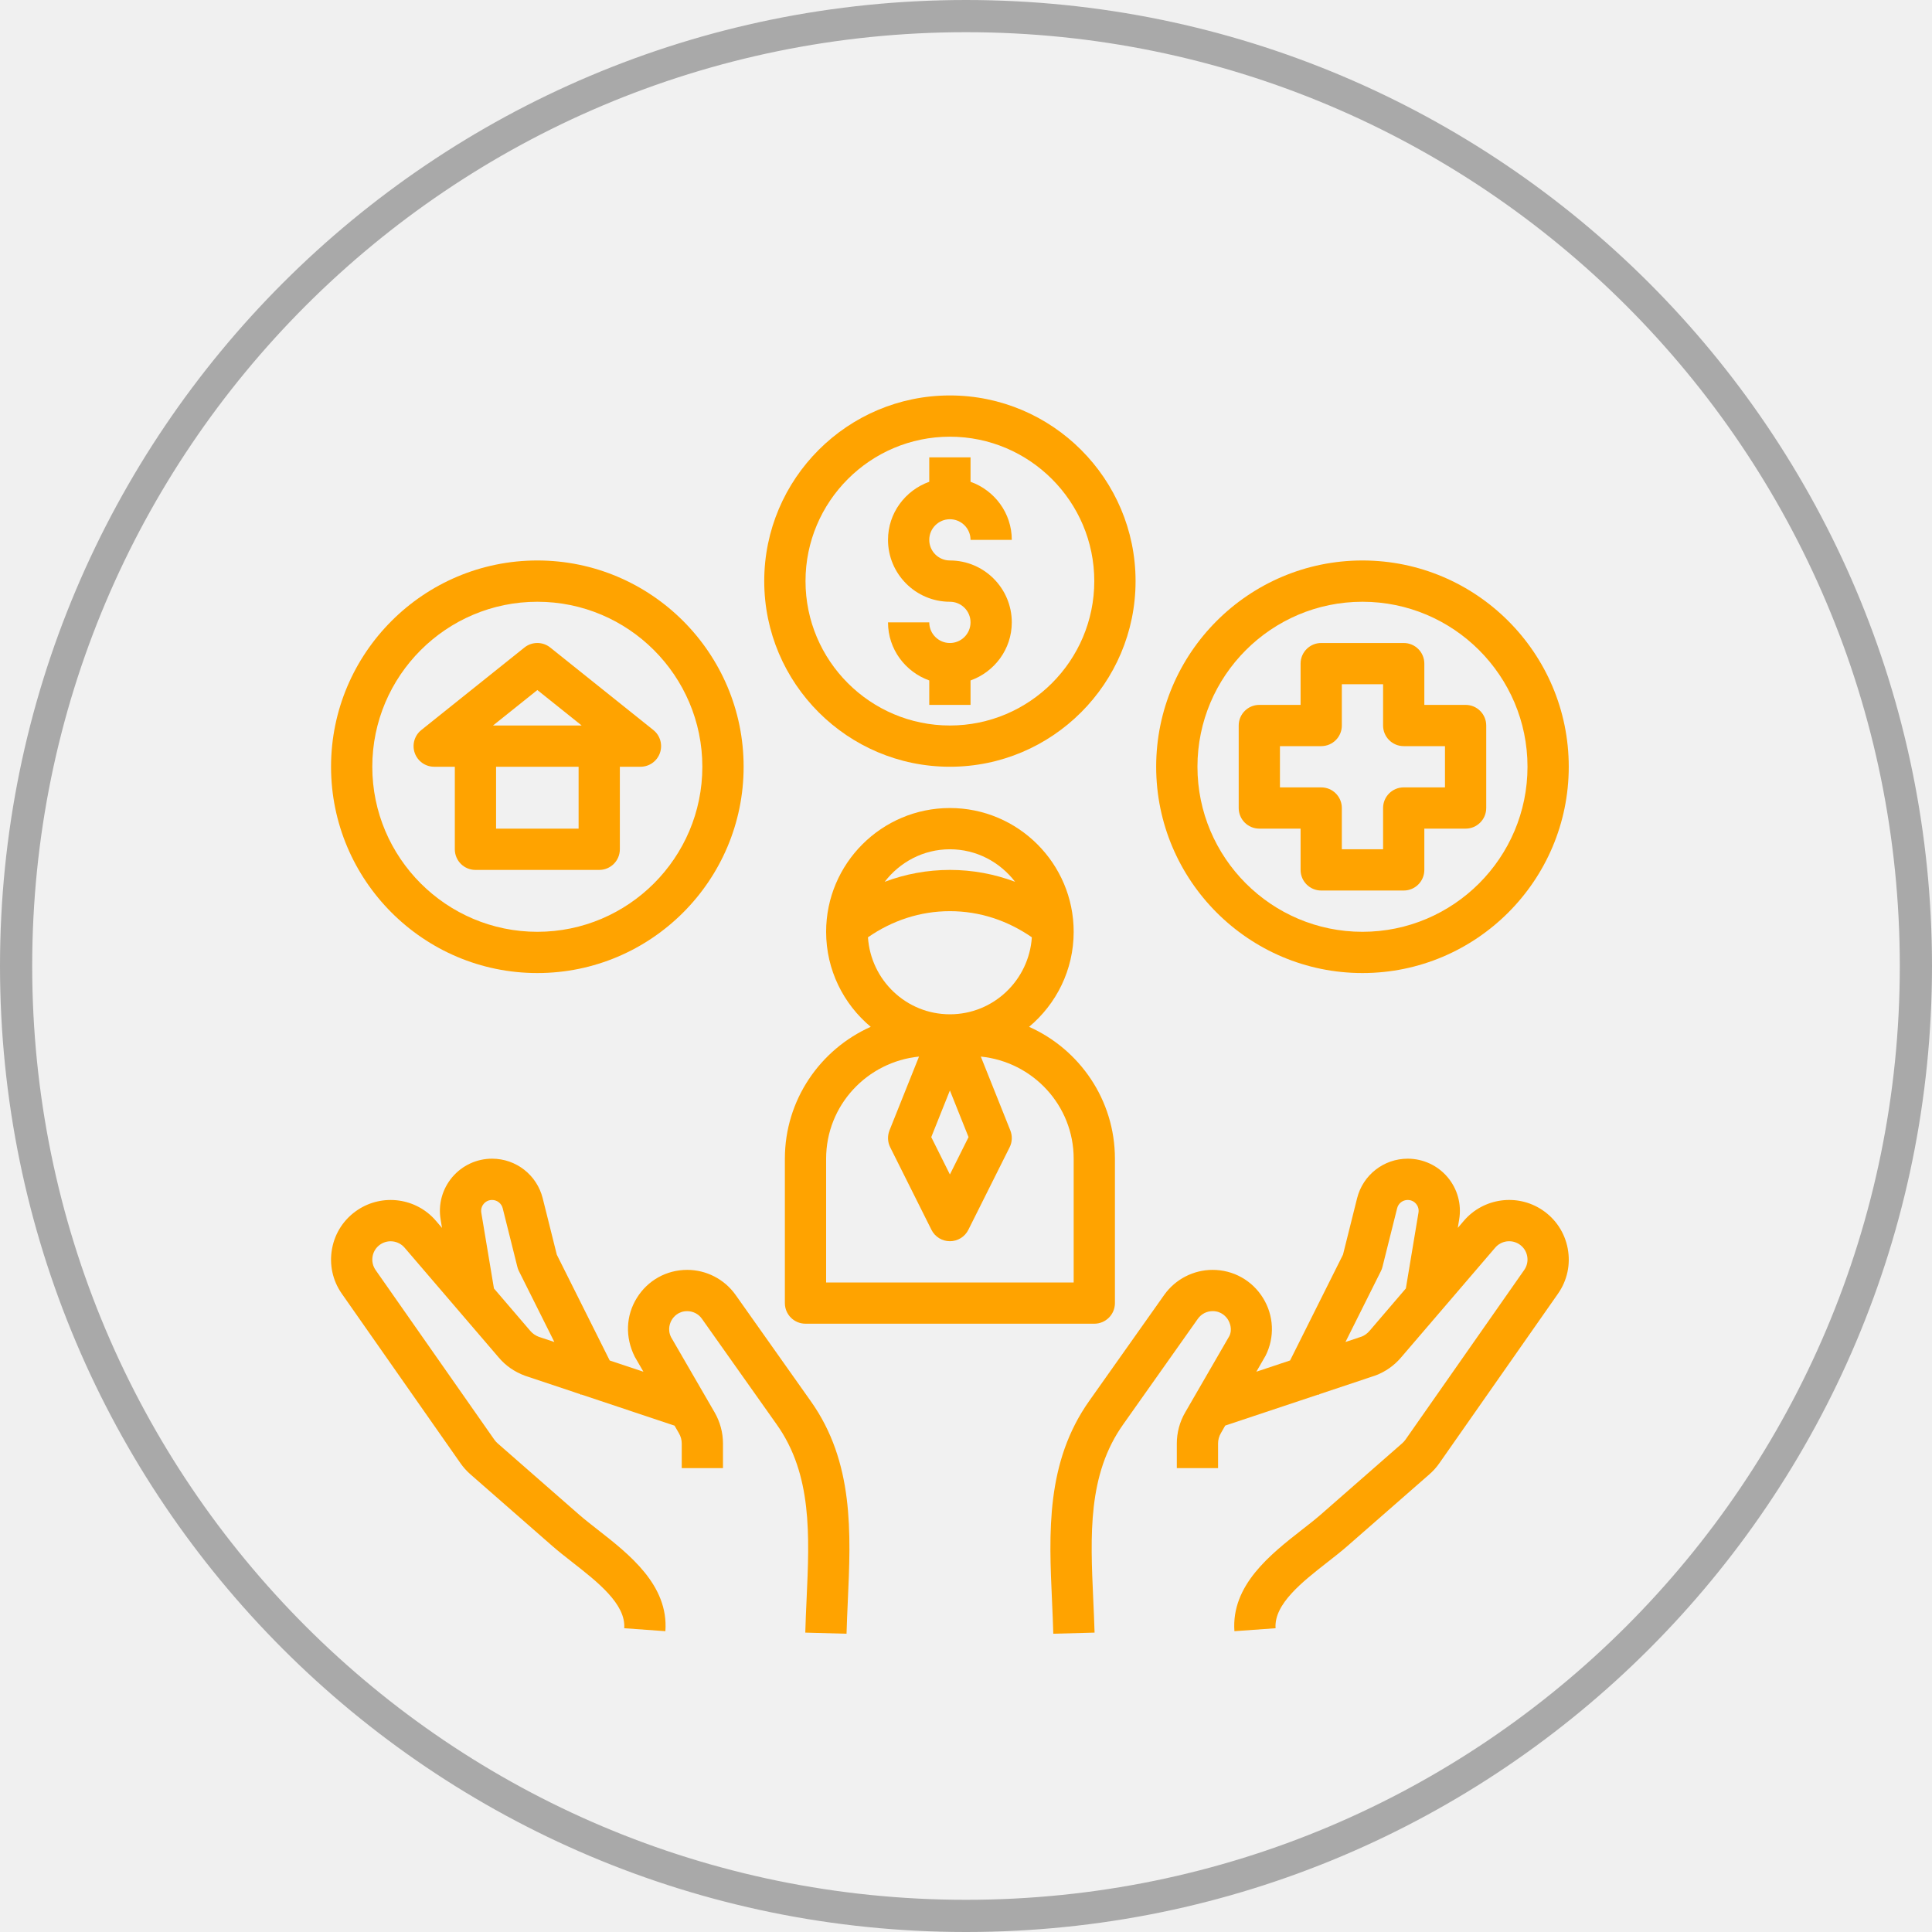
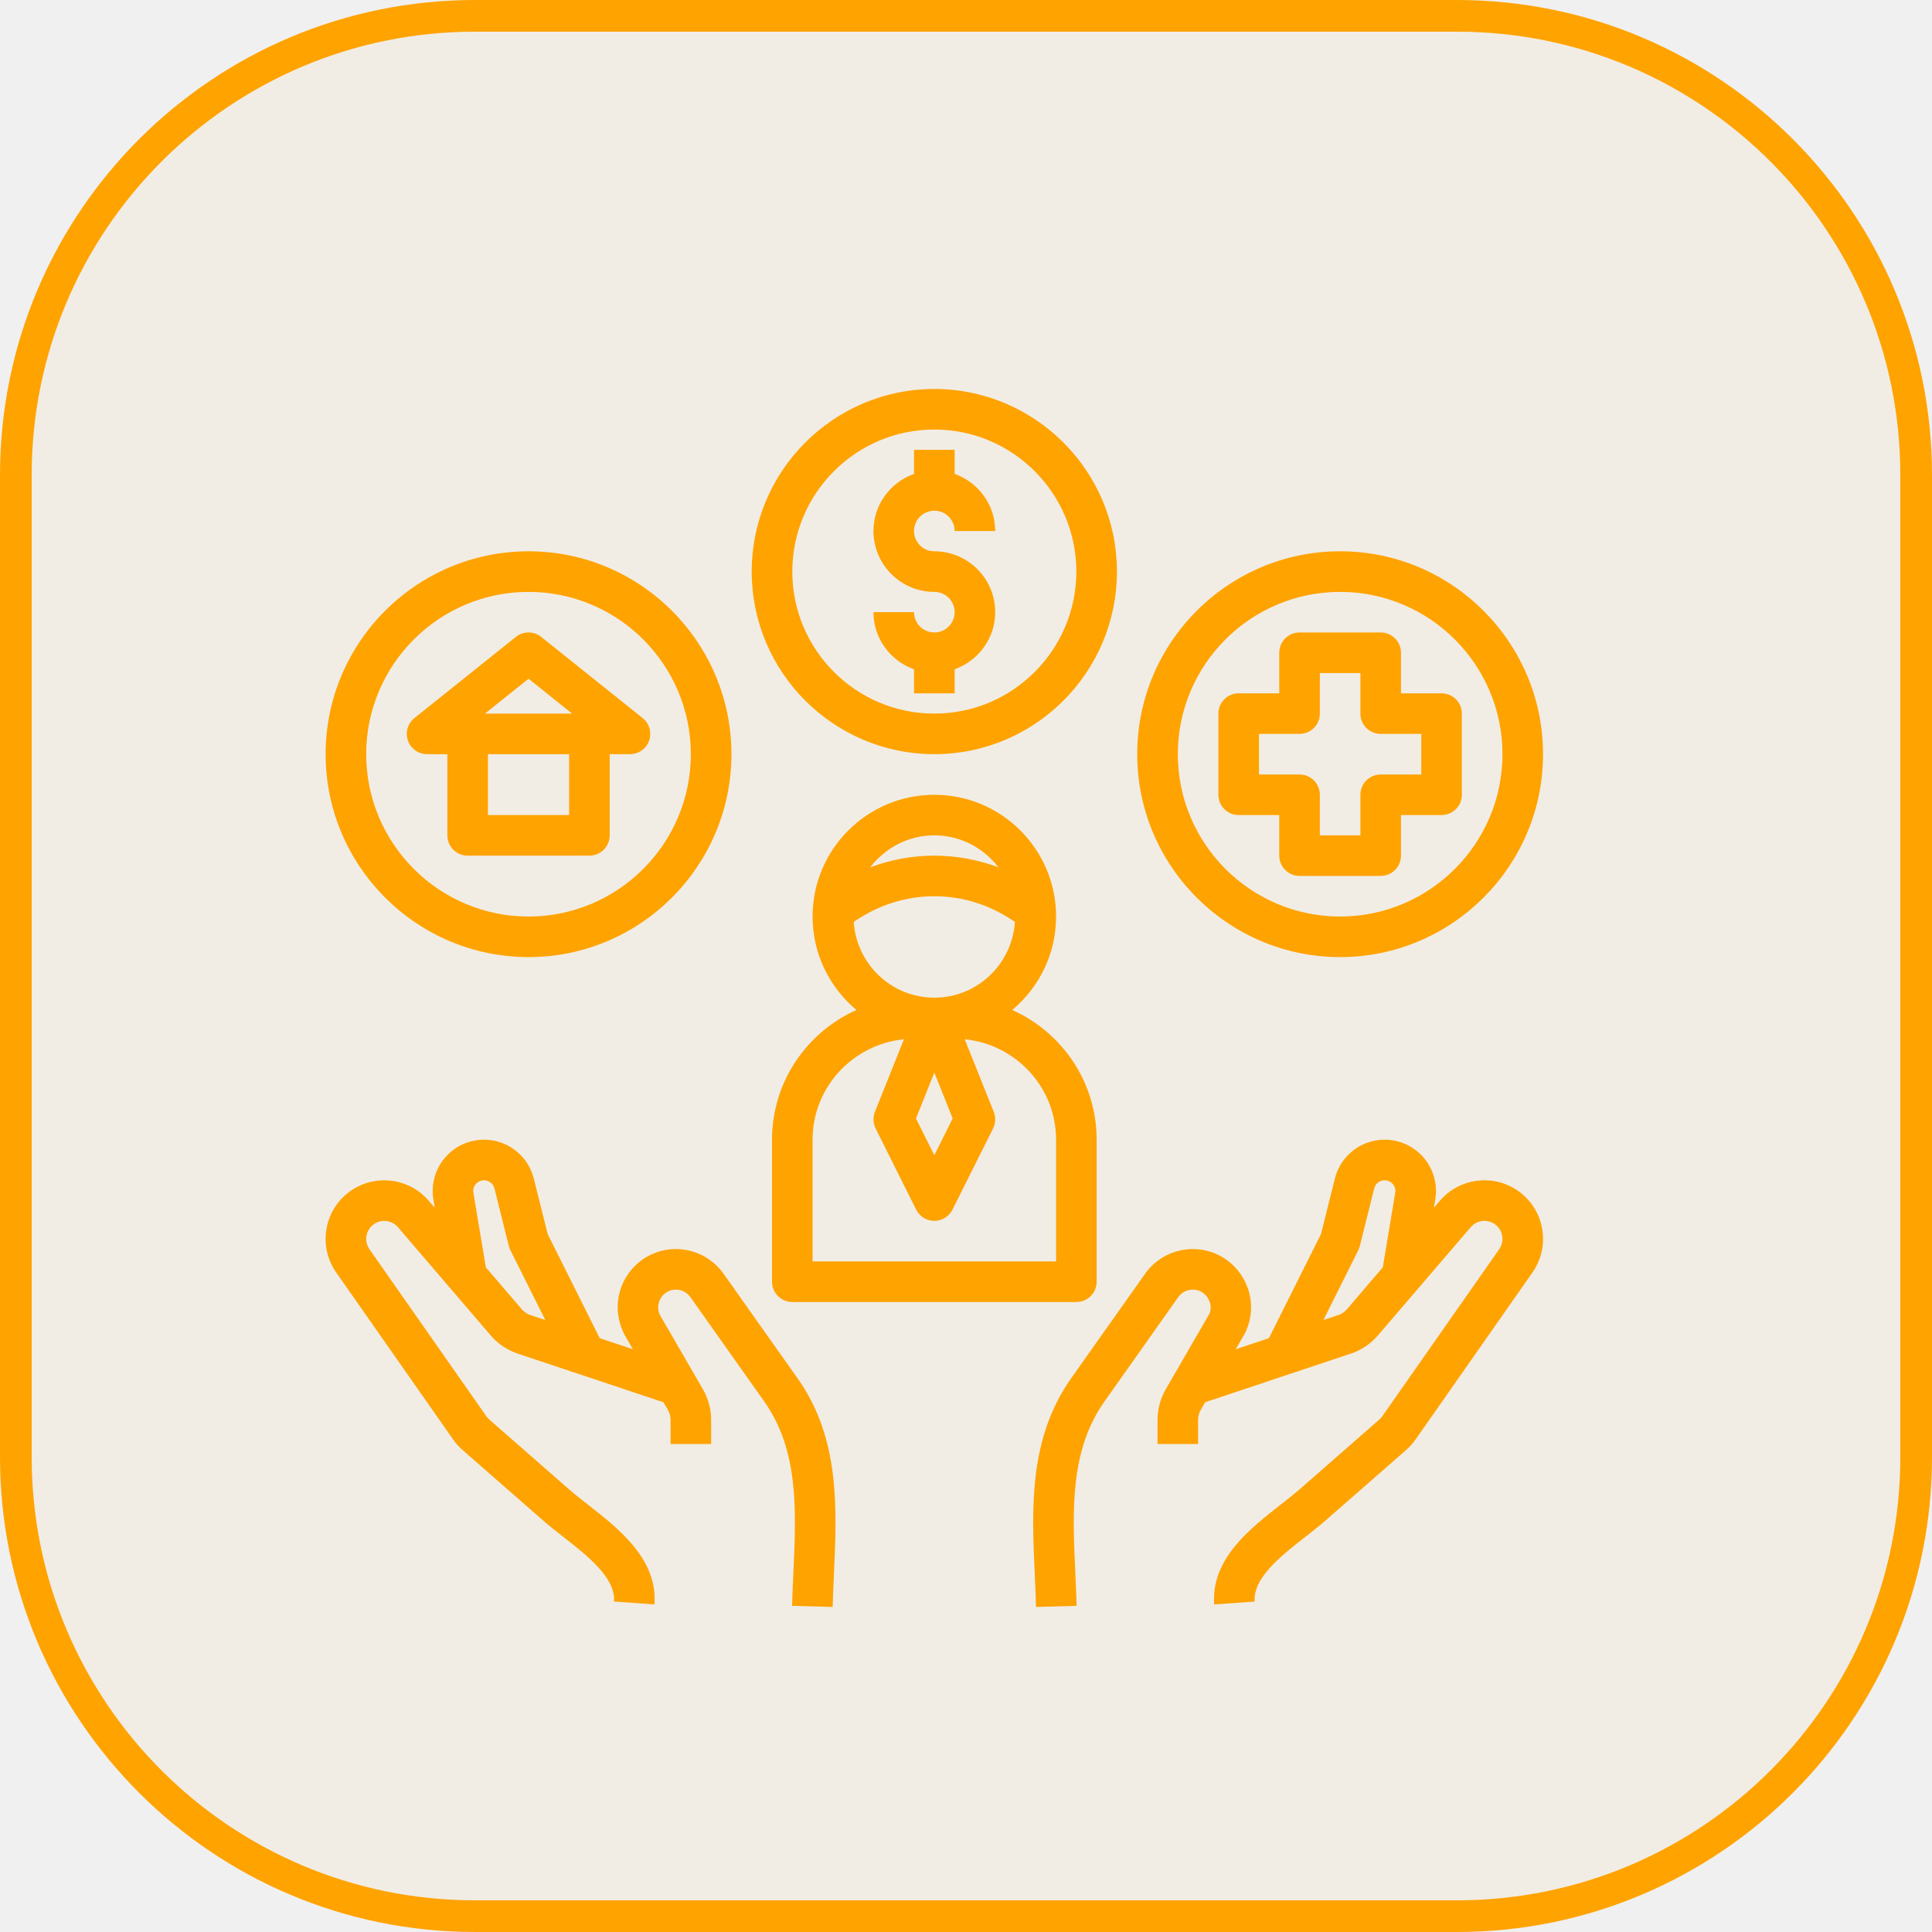
- <svg xmlns="http://www.w3.org/2000/svg" width="60" height="60" viewBox="0 0 60 60" fill="none">
-   <path d="M30 60C46.569 60 60 46.569 60 30C60 13.431 46.569 0 30 0C13.431 0 0 13.431 0 30C0 46.569 13.431 60 30 60Z" fill="white" fill-opacity="0.1" />
-   <path d="M59.5 30C59.5 46.292 46.292 59.5 30 59.5C13.708 59.5 0.5 46.292 0.5 30C0.5 13.708 13.708 0.5 30 0.5C46.292 0.5 59.5 13.708 59.5 30Z" stroke="black" stroke-opacity="0.3" />
+ <svg xmlns="http://www.w3.org/2000/svg" width="61" height="61" viewBox="0 0 61 61" fill="none">
+   <rect x="0.5" y="0.5" width="60" height="60" rx="14.5" fill="#FFA300" fill-opacity="0.05" stroke="#FFA300" />
  <path d="M35.906 23.812C35.906 27.345 38.78 30.219 42.312 30.219C45.845 30.219 48.719 27.345 48.719 23.812C48.719 20.28 45.845 17.406 42.312 17.406C38.78 17.406 35.906 20.28 35.906 23.812ZM47.438 23.812C47.438 26.638 45.138 28.938 42.312 28.938C39.487 28.938 37.188 26.638 37.188 23.812C37.188 20.987 39.487 18.688 42.312 18.688C45.138 18.688 47.438 20.987 47.438 23.812Z" fill="#FFA300" />
  <path d="M16.688 30.219C20.22 30.219 23.094 27.345 23.094 23.812C23.094 20.28 20.22 17.406 16.688 17.406C13.155 17.406 10.281 20.28 10.281 23.812C10.281 27.345 13.155 30.219 16.688 30.219ZM16.688 18.688C19.513 18.688 21.812 20.987 21.812 23.812C21.812 26.638 19.513 28.938 16.688 28.938C13.862 28.938 11.562 26.638 11.562 23.812C11.562 20.987 13.862 18.688 16.688 18.688Z" fill="#FFA300" />
  <path d="M14.125 23.812V26.375C14.125 26.729 14.411 27.016 14.766 27.016H18.609C18.964 27.016 19.25 26.729 19.25 26.375V23.812H19.891C20.163 23.812 20.405 23.641 20.495 23.384C20.584 23.127 20.503 22.841 20.291 22.672L17.088 20.109C16.854 19.922 16.521 19.922 16.287 20.109L13.084 22.672C12.872 22.841 12.79 23.127 12.88 23.384C12.971 23.641 13.212 23.812 13.484 23.812H14.125ZM17.969 25.734H15.406V23.812H17.969V25.734ZM16.688 21.43L18.064 22.531H15.311L16.688 21.43Z" fill="#FFA300" />
  <path d="M29.5 19.969C29.146 19.969 28.859 19.681 28.859 19.328H27.578C27.578 20.162 28.116 20.867 28.859 21.132V21.891H30.141V21.132C30.884 20.867 31.422 20.162 31.422 19.328C31.422 18.268 30.56 17.406 29.5 17.406C29.146 17.406 28.859 17.119 28.859 16.766C28.859 16.413 29.146 16.125 29.5 16.125C29.854 16.125 30.141 16.413 30.141 16.766H31.422C31.422 15.931 30.884 15.227 30.141 14.962V14.203H28.859V14.962C28.116 15.227 27.578 15.931 27.578 16.766C27.578 17.825 28.44 18.688 29.5 18.688C29.854 18.688 30.141 18.975 30.141 19.328C30.141 19.681 29.854 19.969 29.5 19.969Z" fill="#FFA300" />
  <path d="M29.5 23.812C32.679 23.812 35.266 21.226 35.266 18.047C35.266 14.868 32.679 12.281 29.5 12.281C26.321 12.281 23.734 14.868 23.734 18.047C23.734 21.226 26.321 23.812 29.5 23.812ZM29.5 13.562C31.972 13.562 33.984 15.574 33.984 18.047C33.984 20.52 31.972 22.531 29.5 22.531C27.028 22.531 25.016 20.52 25.016 18.047C25.016 15.574 27.028 13.562 29.5 13.562Z" fill="#FFA300" />
  <path d="M40.391 20.609V21.891H39.109C38.755 21.891 38.469 22.178 38.469 22.531V25.094C38.469 25.447 38.755 25.734 39.109 25.734H40.391V27.016C40.391 27.369 40.677 27.656 41.031 27.656H43.594C43.948 27.656 44.234 27.369 44.234 27.016V25.734H45.516C45.87 25.734 46.156 25.447 46.156 25.094V22.531C46.156 22.178 45.87 21.891 45.516 21.891H44.234V20.609C44.234 20.256 43.948 19.969 43.594 19.969H41.031C40.677 19.969 40.391 20.256 40.391 20.609ZM41.672 22.531V21.25H42.953V22.531C42.953 22.885 43.239 23.172 43.594 23.172H44.875V24.453H43.594C43.239 24.453 42.953 24.74 42.953 25.094V26.375H41.672V25.094C41.672 24.74 41.386 24.453 41.031 24.453H39.75V23.172H41.031C41.386 23.172 41.672 22.885 41.672 22.531Z" fill="#FFA300" />
-   <path d="M48.687 38.774C48.594 38.28 48.313 37.855 47.895 37.576C47.117 37.057 46.07 37.203 45.463 37.911L45.273 38.133L45.316 37.87C45.395 37.4 45.263 36.921 44.954 36.556C44.646 36.193 44.195 35.984 43.718 35.984C42.974 35.984 42.327 36.489 42.146 37.212L41.708 38.964L40.065 42.25L39.017 42.6L39.305 42.1C39.592 41.526 39.562 40.856 39.224 40.31C38.886 39.763 38.301 39.437 37.659 39.437C37.063 39.437 36.501 39.728 36.156 40.214C33.936 43.352 33.835 43.494 33.836 43.494C33.836 43.494 33.836 43.494 33.836 43.494C32.475 45.409 32.575 47.607 32.672 49.733C32.686 50.069 32.703 50.404 32.711 50.737L33.993 50.702C33.983 50.361 33.968 50.019 33.952 49.675C33.861 47.677 33.776 45.791 34.883 44.234L37.202 40.954C37.307 40.806 37.478 40.718 37.66 40.718C37.941 40.718 38.086 40.904 38.136 40.983C38.184 41.063 38.285 41.276 38.178 41.493L36.805 43.867C36.636 44.159 36.547 44.492 36.547 44.83V45.594H37.828V44.83C37.828 44.717 37.858 44.606 37.915 44.509L38.05 44.273L40.944 43.308L40.964 43.318L40.974 43.298L42.72 42.715C43.024 42.601 43.295 42.41 43.504 42.166L46.435 38.747C46.623 38.528 46.945 38.484 47.184 38.643C47.313 38.729 47.4 38.859 47.428 39.011C47.457 39.163 47.423 39.316 47.334 39.443L43.648 44.71C43.619 44.751 43.585 44.789 43.546 44.823L41.009 47.044C40.839 47.191 40.643 47.345 40.437 47.505C39.455 48.273 38.233 49.228 38.336 50.658L39.614 50.566C39.56 49.817 40.445 49.125 41.227 48.514C41.452 48.338 41.667 48.17 41.852 48.007L44.391 45.786C44.509 45.683 44.613 45.567 44.699 45.443L48.384 40.178C48.672 39.766 48.78 39.268 48.687 38.774V38.774ZM42.53 41.334C42.462 41.414 42.371 41.477 42.293 41.507L41.785 41.677L42.886 39.474C42.906 39.433 42.923 39.389 42.934 39.343L43.389 37.524C43.426 37.372 43.562 37.266 43.718 37.266C43.855 37.266 43.939 37.341 43.977 37.385C44.015 37.43 44.075 37.526 44.052 37.661L43.66 40.014L42.53 41.334Z" fill="#FFA300" />
+   <path d="M48.687 38.774C48.594 38.28 48.313 37.855 47.895 37.576C47.117 37.057 46.07 37.203 45.463 37.911L45.273 38.133L45.316 37.87C45.395 37.4 45.263 36.921 44.954 36.556C44.646 36.193 44.195 35.984 43.718 35.984C42.974 35.984 42.327 36.489 42.146 37.212L41.708 38.964L40.065 42.25L39.017 42.6L39.305 42.1C39.592 41.526 39.562 40.856 39.224 40.31C38.886 39.763 38.301 39.437 37.659 39.437C37.063 39.437 36.501 39.728 36.156 40.214C33.936 43.352 33.835 43.494 33.836 43.494C33.836 43.494 33.836 43.494 33.836 43.494C32.475 45.409 32.575 47.607 32.672 49.733C32.686 50.069 32.703 50.404 32.711 50.737L33.993 50.702C33.983 50.361 33.968 50.019 33.952 49.675C33.861 47.677 33.776 45.791 34.883 44.234L37.202 40.954C37.307 40.806 37.478 40.718 37.66 40.718C37.941 40.718 38.086 40.904 38.136 40.983C38.184 41.063 38.285 41.276 38.178 41.493L36.805 43.867C36.636 44.159 36.547 44.492 36.547 44.83V45.594H37.828V44.83C37.828 44.717 37.858 44.606 37.915 44.509L38.05 44.273L40.944 43.308L40.964 43.318L40.974 43.298L42.72 42.715C43.024 42.601 43.295 42.41 43.504 42.166L46.435 38.747C46.623 38.528 46.945 38.484 47.184 38.643C47.313 38.729 47.4 38.859 47.428 39.011C47.457 39.163 47.423 39.316 47.334 39.443L43.648 44.71C43.619 44.751 43.585 44.789 43.546 44.823L41.009 47.044C40.839 47.191 40.643 47.345 40.437 47.505C39.455 48.273 38.233 49.228 38.336 50.658L39.614 50.566C39.56 49.817 40.445 49.125 41.227 48.514C41.452 48.338 41.667 48.17 41.852 48.007L44.391 45.786C44.509 45.683 44.613 45.567 44.699 45.443L48.384 40.178C48.672 39.766 48.78 39.268 48.687 38.774ZM42.53 41.334C42.462 41.414 42.371 41.477 42.293 41.507L41.785 41.677L42.886 39.474C42.906 39.433 42.923 39.389 42.934 39.343L43.389 37.524C43.426 37.372 43.562 37.266 43.718 37.266C43.855 37.266 43.939 37.341 43.977 37.385C44.015 37.43 44.075 37.526 44.052 37.661L43.66 40.014L42.53 41.334Z" fill="#FFA300" />
  <path d="M14.3 45.441C14.388 45.567 14.491 45.683 14.61 45.787L17.148 48.008C17.333 48.17 17.548 48.339 17.773 48.515C18.555 49.126 19.44 49.817 19.386 50.566L20.664 50.658C20.767 49.229 19.545 48.273 18.563 47.506C18.358 47.346 18.161 47.192 17.991 47.044L15.455 44.825C15.415 44.79 15.381 44.751 15.351 44.709L11.666 39.444C11.577 39.317 11.544 39.164 11.572 39.013C11.6 38.861 11.687 38.73 11.816 38.644C12.056 38.485 12.377 38.53 12.564 38.747L15.495 42.166C15.704 42.412 15.976 42.603 16.302 42.724L18.026 43.3L18.036 43.319L18.056 43.309L20.949 44.275L21.085 44.511C21.142 44.608 21.172 44.719 21.172 44.831V45.594H22.453V44.83C22.453 44.492 22.363 44.16 22.196 43.868L20.841 41.528C20.716 41.277 20.817 41.064 20.866 40.984C20.915 40.904 21.06 40.719 21.342 40.719C21.523 40.719 21.694 40.807 21.798 40.955L24.12 44.236C25.226 45.792 25.14 47.678 25.049 49.675C25.034 50.019 25.017 50.362 25.009 50.702L26.29 50.737C26.299 50.404 26.314 50.07 26.329 49.733C26.426 47.608 26.526 45.409 25.176 43.51C25.17 43.502 25.17 43.502 22.844 40.214C22.499 39.728 21.938 39.437 21.342 39.437C20.699 39.437 20.114 39.763 19.777 40.31C19.438 40.856 19.408 41.526 19.713 42.135L19.982 42.6L18.935 42.251L17.292 38.965L16.854 37.212C16.673 36.489 16.026 35.984 15.282 35.984C14.805 35.984 14.354 36.193 14.046 36.557C13.737 36.922 13.605 37.4 13.684 37.872L13.727 38.134L13.537 37.912C12.93 37.203 11.884 37.058 11.105 37.577C10.687 37.856 10.405 38.281 10.313 38.775C10.221 39.269 10.328 39.767 10.616 40.178L14.3 45.441ZM14.947 37.661C14.925 37.526 14.985 37.43 15.023 37.385C15.061 37.341 15.145 37.266 15.282 37.266C15.438 37.266 15.573 37.372 15.612 37.523L16.067 39.343C16.078 39.388 16.094 39.432 16.115 39.474L17.216 41.677L16.73 41.515C16.629 41.477 16.539 41.414 16.469 41.332L15.34 40.014L14.947 37.661Z" fill="#FFA300" />
  <path d="M25.016 41.109H33.984C34.339 41.109 34.625 40.822 34.625 40.469V35.984C34.625 34.159 33.527 32.588 31.959 31.889C32.804 31.183 33.344 30.123 33.344 28.938C33.344 26.818 31.62 25.094 29.5 25.094C27.38 25.094 25.656 26.818 25.656 28.938C25.656 30.123 26.196 31.183 27.041 31.889C25.473 32.588 24.375 34.159 24.375 35.984V40.469C24.375 40.822 24.661 41.109 25.016 41.109ZM29.5 33.865L30.079 35.314L29.5 36.474L28.921 35.314L29.5 33.865ZM29.5 31.5C28.146 31.5 27.045 30.441 26.955 29.109C27.709 28.586 28.579 28.297 29.5 28.297C30.421 28.297 31.291 28.586 32.045 29.109C31.955 30.441 30.854 31.5 29.5 31.5ZM29.5 26.375C30.327 26.375 31.056 26.775 31.525 27.385C30.884 27.144 30.203 27.016 29.5 27.016C28.797 27.016 28.116 27.144 27.475 27.385C27.944 26.775 28.673 26.375 29.5 26.375ZM25.656 35.984C25.656 34.328 26.926 32.976 28.541 32.813L27.624 35.105C27.557 35.276 27.564 35.466 27.646 35.63L28.927 38.193C29.035 38.41 29.257 38.547 29.5 38.547C29.743 38.547 29.965 38.41 30.073 38.193L31.355 35.63C31.437 35.467 31.444 35.276 31.376 35.105L30.46 32.813C32.074 32.976 33.344 34.328 33.344 35.984V39.828H25.656V35.984Z" fill="#FFA300" />
</svg>
